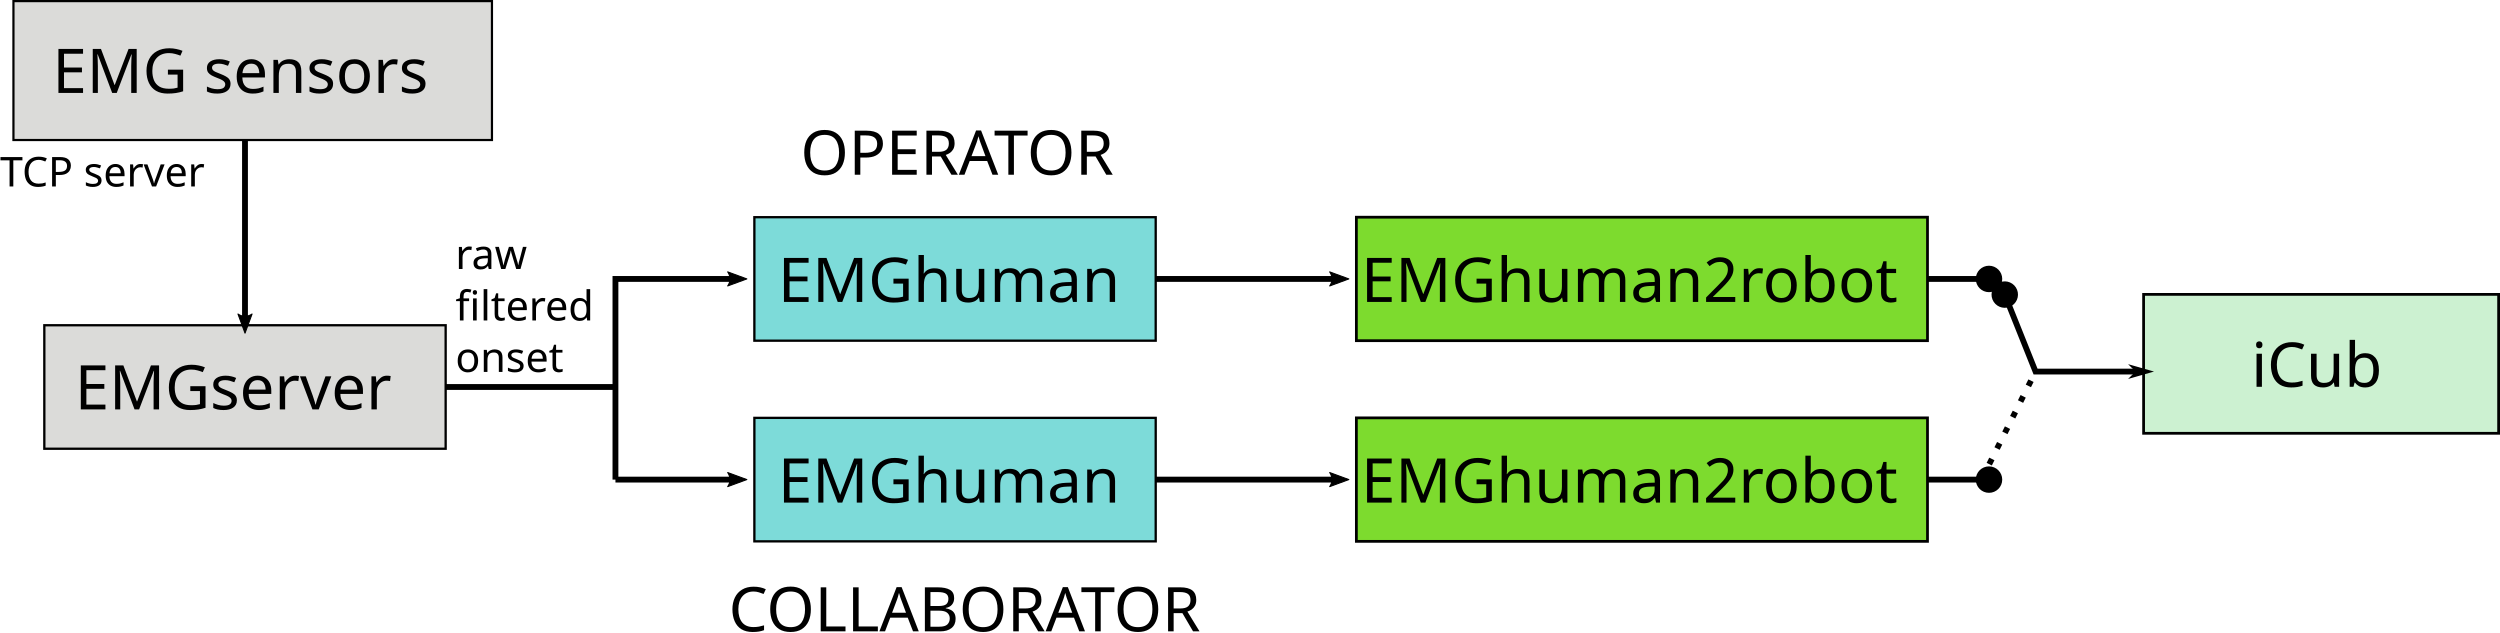
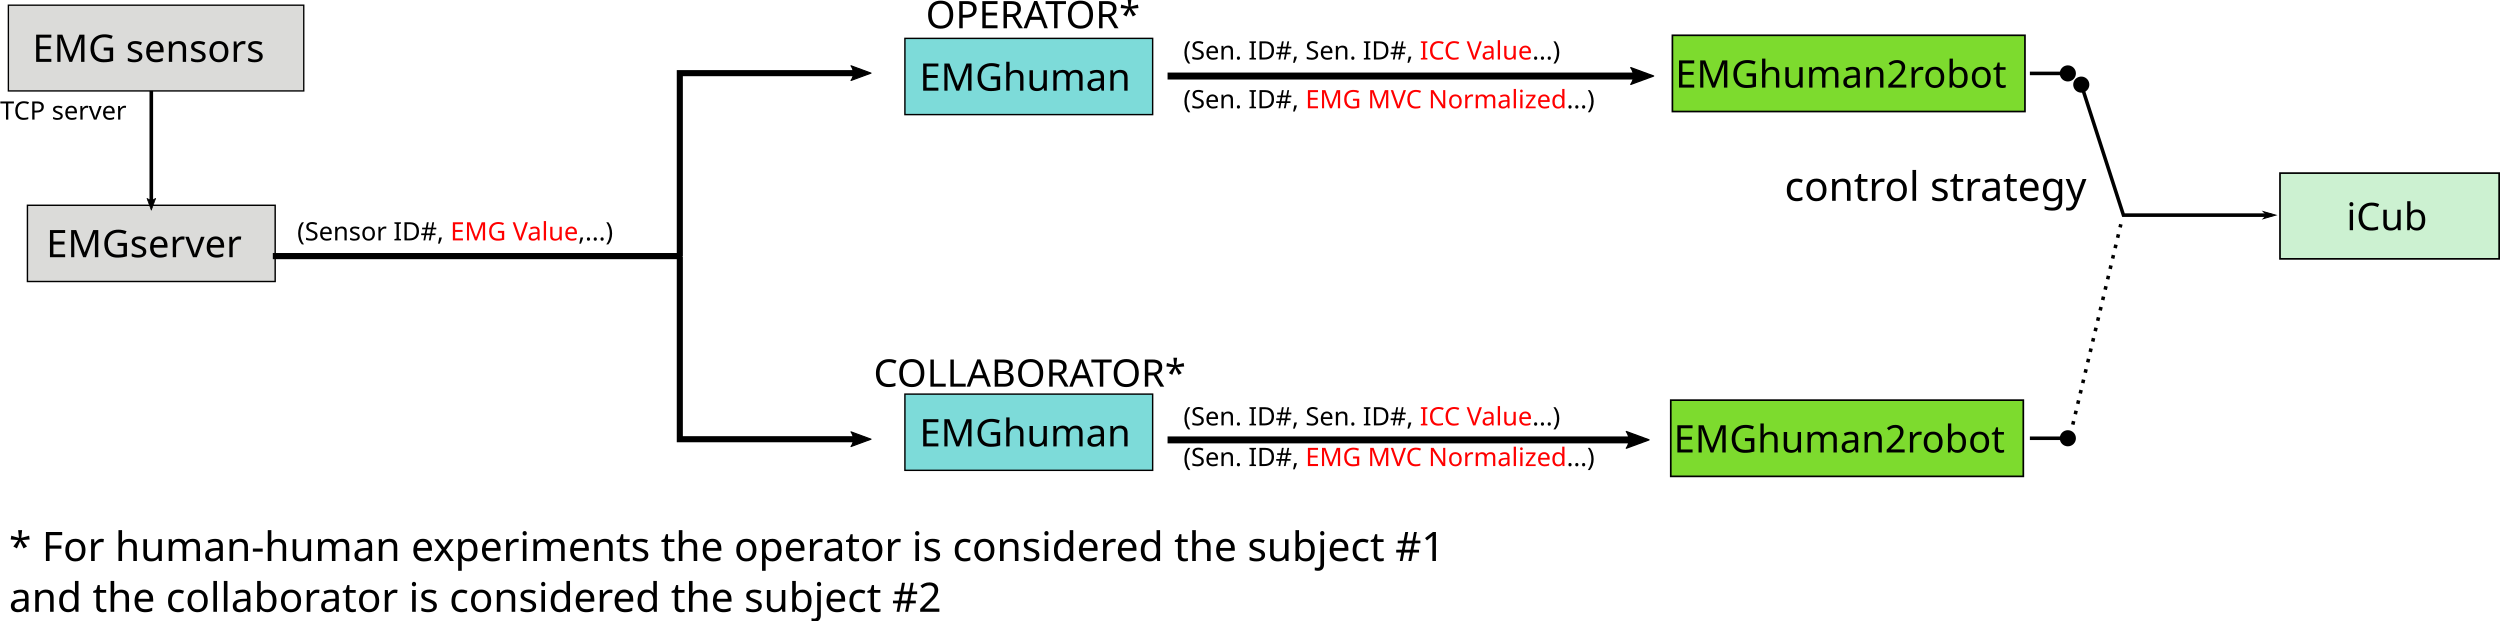
- <svg xmlns="http://www.w3.org/2000/svg" width="428.521mm" height="108.382mm" viewBox="0 0 428.521 108.382" version="1.1" id="svg8">
+ <svg xmlns="http://www.w3.org/2000/svg" width="694.195mm" height="172.238mm" viewBox="0 0 694.195 172.238" version="1.1" id="svg8">
  <defs id="defs2">
+     <marker style="overflow:visible" id="marker4687" refX="0" refY="0" orient="auto">
+       <path transform="matrix(-0.3,0,0,-0.3,0.69,0)" d="M 8.719,4.034 -2.207,0.016 8.719,-4.002 c -1.745,2.372 -1.735,5.617 -6e-7,8.035 z" style="fill:#000000;fill-opacity:1;fill-rule:evenodd;stroke:#000000;stroke-width:0.625;stroke-linejoin:round;stroke-opacity:1" id="path4689" />
+     </marker>
+     <marker style="overflow:visible" id="marker4665" refX="0" refY="0" orient="auto">
+       <path transform="matrix(-0.3,0,0,-0.3,0.69,0)" d="M 8.719,4.034 -2.207,0.016 8.719,-4.002 c -1.745,2.372 -1.735,5.617 -6e-7,8.035 z" style="fill:#000000;fill-opacity:1;fill-rule:evenodd;stroke:#000000;stroke-width:0.625;stroke-linejoin:round;stroke-opacity:1" id="path4667" />
+     </marker>
+     <marker orient="auto" refY="0" refX="0" id="marker4659" style="overflow:visible">
+       <path id="path4661" style="fill:#000000;fill-opacity:1;fill-rule:evenodd;stroke:#000000;stroke-width:0.625;stroke-linejoin:round;stroke-opacity:1" d="M 8.719,4.034 -2.207,0.016 8.719,-4.002 c -1.745,2.372 -1.735,5.617 -6e-7,8.035 z" transform="matrix(-0.3,0,0,-0.3,0.69,0)" />
+     </marker>
+     <marker orient="auto" refY="0" refX="0" id="marker4654" style="overflow:visible">
+       <path id="path4408" style="fill:#000000;fill-opacity:1;fill-rule:evenodd;stroke:#000000;stroke-width:0.625;stroke-linejoin:round;stroke-opacity:1" d="M 8.719,4.034 -2.207,0.016 8.719,-4.002 c -1.745,2.372 -1.735,5.617 -6e-7,8.035 z" transform="matrix(-0.3,0,0,-0.3,0.69,0)" />
+     </marker>
+     <marker orient="auto" refY="0" refX="0" id="Arrow2Mend" style="overflow:visible">
+       <path id="path4402" style="fill:#000000;fill-opacity:1;fill-rule:evenodd;stroke:#000000;stroke-width:0.625;stroke-linejoin:round;stroke-opacity:1" d="M 8.719,4.034 -2.207,0.016 8.719,-4.002 c -1.745,2.372 -1.735,5.617 -6e-7,8.035 z" transform="scale(-0.6,-0.6)" />
+     </marker>
+     <marker orient="auto" refY="0" refX="0" id="marker4648" style="overflow:visible">
+       <path id="path4650" d="M 0,0 5,-5 -12.5,0 5,5 0,0 Z" style="fill:#000000;fill-opacity:1;fill-rule:evenodd;stroke:#000000;stroke-width:1pt;stroke-opacity:1" transform="matrix(-0.4,0,0,-0.4,-4,0)" />
+     </marker>
+     <marker orient="auto" refY="0" refX="0" id="marker4644" style="overflow:visible">
+       <path id="path4646" d="M 0,0 5,-5 -12.5,0 5,5 0,0 Z" style="fill:#000000;fill-opacity:1;fill-rule:evenodd;stroke:#000000;stroke-width:1pt;stroke-opacity:1" transform="matrix(0.8,0,0,0.8,10,0)" />
+     </marker>
+     <marker orient="auto" refY="0" refX="0" id="Arrow1Mstart" style="overflow:visible">
+       <path id="path4381" d="M 0,0 5,-5 -12.5,0 5,5 0,0 Z" style="fill:#000000;fill-opacity:1;fill-rule:evenodd;stroke:#000000;stroke-width:1pt;stroke-opacity:1" transform="matrix(0.4,0,0,0.4,4,0)" />
+     </marker>
+     <marker orient="auto" refY="0" refX="0" id="SquareS" style="overflow:visible">
+       <path id="path4451" d="M -5,-5 -5,5 5,5 5,-5 -5,-5 Z" style="fill:#000000;fill-opacity:1;fill-rule:evenodd;stroke:#000000;stroke-width:1pt;stroke-opacity:1" transform="scale(0.2,0.2)" />
+     </marker>
+     <marker orient="auto" refY="0" refX="0" id="Arrow2Lend" style="overflow:visible">
+       <path id="path4396" style="fill:#000000;fill-opacity:1;fill-rule:evenodd;stroke:#000000;stroke-width:0.625;stroke-linejoin:round;stroke-opacity:1" d="M 8.719,4.034 -2.207,0.016 8.719,-4.002 c -1.745,2.372 -1.735,5.617 -6e-7,8.035 z" transform="matrix(-1.1,0,0,-1.1,-1.1,0)" />
+     </marker>
+     <marker orient="auto" refY="0" refX="0" id="marker4635" style="overflow:visible">
+       <path id="path4384" d="M 0,0 5,-5 -12.5,0 5,5 0,0 Z" style="fill:#000000;fill-opacity:1;fill-rule:evenodd;stroke:#000000;stroke-width:1pt;stroke-opacity:1" transform="matrix(-0.4,0,0,-0.4,-4,0)" />
+     </marker>
+     <marker orient="auto" refY="0" refX="0" id="Arrow1Lend" style="overflow:visible">
+       <path id="path4378" d="M 0,0 5,-5 -12.5,0 5,5 0,0 Z" style="fill:#000000;fill-opacity:1;fill-rule:evenodd;stroke:#000000;stroke-width:1pt;stroke-opacity:1" transform="matrix(-0.8,0,0,-0.8,-10,0)" />
+     </marker>
+     <marker orient="auto" refY="0" refX="0" id="Arrow1Lstart" style="overflow:visible">
+       <path id="path4375" d="M 0,0 5,-5 -12.5,0 5,5 0,0 Z" style="fill:#000000;fill-opacity:1;fill-rule:evenodd;stroke:#000000;stroke-width:1pt;stroke-opacity:1" transform="matrix(0.8,0,0,0.8,10,0)" />
+     </marker>
    <marker orient="auto" refY="0" refX="0" id="Arrow1Sstart" style="overflow:visible">
      <path id="path4555" d="M 0,0 5,-5 -12.5,0 5,5 Z" style="fill:#000000;fill-opacity:1;fill-rule:evenodd;stroke:#000000;stroke-width:1pt;stroke-opacity:1" transform="matrix(0.2,0,0,0.2,1.2,0)" />
    </marker>
    <marker orient="auto" refY="0" refX="0" id="marker9025" style="overflow:visible">
      <path id="path9023" d="m -2.5,-1 c 0,2.76 -2.24,5 -5,5 -2.76,0 -5,-2.24 -5,-5 0,-2.76 2.24,-5 5,-5 2.76,0 5,2.24 5,5 z" style="fill:#000000;fill-opacity:1;fill-rule:evenodd;stroke:#000000;stroke-width:1pt;stroke-opacity:1" transform="matrix(0.4,0,0,0.4,2.96,0.4)" />
    </marker>
    <marker style="overflow:visible" id="marker8931" refX="0" refY="0" orient="auto">
      <path transform="matrix(0.4,0,0,0.4,2.96,0.4)" style="fill:#000000;fill-opacity:1;fill-rule:evenodd;stroke:#000000;stroke-width:1pt;stroke-opacity:1" d="m -2.5,-1 c 0,2.76 -2.24,5 -5,5 -2.76,0 -5,-2.24 -5,-5 0,-2.76 2.24,-5 5,-5 2.76,0 5,2.24 5,5 z" id="path8929" />
    </marker>
    <marker orient="auto" refY="0" refX="0" id="DotM" style="overflow:visible">
      <path id="path4607" d="m -2.5,-1 c 0,2.76 -2.24,5 -5,5 -2.76,0 -5,-2.24 -5,-5 0,-2.76 2.24,-5 5,-5 2.76,0 5,2.24 5,5 z" style="fill:#000000;fill-opacity:1;fill-rule:evenodd;stroke:#000000;stroke-width:1pt;stroke-opacity:1" transform="matrix(0.4,0,0,0.4,2.96,0.4)" />
    </marker>
    <marker orient="auto" refY="0" refX="0" id="marker7569" style="overflow:visible">
      <path id="path7567" style="fill:#000000;fill-opacity:1;fill-rule:evenodd;stroke:#000000;stroke-width:0.625;stroke-linejoin:round;stroke-opacity:1" d="M 8.719,4.034 -2.207,0.016 8.719,-4.002 c -1.745,2.372 -1.735,5.617 -6e-7,8.035 z" transform="matrix(-0.3,0,0,-0.3,0.69,0)" />
    </marker>
    <marker orient="auto" refY="0" refX="0" id="Arrow2Sstart" style="overflow:visible">
      <path id="path4573" style="fill:#000000;fill-opacity:1;fill-rule:evenodd;stroke:#000000;stroke-width:0.625;stroke-linejoin:round;stroke-opacity:1" d="M 8.719,4.034 -2.207,0.016 8.719,-4.002 c -1.745,2.372 -1.735,5.617 -6e-7,8.035 z" transform="matrix(0.3,0,0,0.3,-0.69,0)" />
    </marker>
    <marker orient="auto" refY="0" refX="0" id="Arrow2Mstart" style="overflow:visible">
-       <path id="path4567" style="fill:#000000;fill-opacity:1;fill-rule:evenodd;stroke:#000000;stroke-width:0.625;stroke-linejoin:round;stroke-opacity:1" d="M 8.719,4.034 -2.207,0.016 8.719,-4.002 c -1.745,2.372 -1.735,5.617 -6e-7,8.035 z" transform="scale(0.6)" />
+       <path id="path4567" style="fill:#000000;fill-opacity:1;fill-rule:evenodd;stroke:#000000;stroke-width:0.625;stroke-linejoin:round;stroke-opacity:1" d="M 8.719,4.034 -2.207,0.016 8.719,-4.002 c -1.745,2.372 -1.735,5.617 -6e-7,8.035 z" transform="scale(0.6,0.6)" />
    </marker>
    <marker style="overflow:visible" id="marker6303" refX="0" refY="0" orient="auto">
      <path transform="matrix(-0.3,0,0,-0.3,0.69,0)" d="M 8.719,4.034 -2.207,0.016 8.719,-4.002 c -1.745,2.372 -1.735,5.617 -6e-7,8.035 z" style="fill:#000000;fill-opacity:1;fill-rule:evenodd;stroke:#000000;stroke-width:0.625;stroke-linejoin:round;stroke-opacity:1" id="path6301" />
    </marker>
    <marker orient="auto" refY="0" refX="0" id="marker5777" style="overflow:visible">
      <path id="path5775" style="fill:#000000;fill-opacity:1;fill-rule:evenodd;stroke:#000000;stroke-width:0.625;stroke-linejoin:round;stroke-opacity:1" d="M 8.719,4.034 -2.207,0.016 8.719,-4.002 c -1.745,2.372 -1.735,5.617 -6e-7,8.035 z" transform="matrix(-0.3,0,0,-0.3,0.69,0)" />
    </marker>
    <marker orient="auto" refY="0" refX="0" id="marker5487" style="overflow:visible">
      <path id="path5485" style="fill:#000000;fill-opacity:1;fill-rule:evenodd;stroke:#000000;stroke-width:0.625;stroke-linejoin:round;stroke-opacity:1" d="M 8.719,4.034 -2.207,0.016 8.719,-4.002 c -1.745,2.372 -1.735,5.617 -6e-7,8.035 z" transform="matrix(-0.3,0,0,-0.3,0.69,0)" />
-     </marker>
-     <marker style="overflow:visible" id="marker4911" refX="0" refY="0" orient="auto">
-       <path transform="matrix(-0.3,0,0,-0.3,0.69,0)" d="M 8.719,4.034 -2.207,0.016 8.719,-4.002 c -1.745,2.372 -1.735,5.617 -6e-7,8.035 z" style="fill:#000000;fill-opacity:1;fill-rule:evenodd;stroke:#000000;stroke-width:0.625;stroke-linejoin:round;stroke-opacity:1" id="path4909" />
    </marker>
    <marker orient="auto" refY="0" refX="0" id="Arrow2Send" style="overflow:visible">
      <path id="path4576" style="fill:#000000;fill-opacity:1;fill-rule:evenodd;stroke:#000000;stroke-width:0.625;stroke-linejoin:round;stroke-opacity:1" d="M 8.719,4.034 -2.207,0.016 8.719,-4.002 c -1.745,2.372 -1.735,5.617 -6e-7,8.035 z" transform="matrix(-0.3,0,0,-0.3,0.69,0)" />
    </marker>
    <marker orient="auto" refY="0" refX="0" id="Arrow1Send" style="overflow:visible">
      <path id="path4558" d="M 0,0 5,-5 -12.5,0 5,5 Z" style="fill:#000000;fill-opacity:1;fill-rule:evenodd;stroke:#000000;stroke-width:1pt;stroke-opacity:1" transform="matrix(-0.2,0,0,-0.2,-1.2,0)" />
    </marker>
    <marker orient="auto" refY="0" refX="0" id="Arrow1Mend" style="overflow:visible">
      <path id="path4552" d="M 0,0 5,-5 -12.5,0 5,5 Z" style="fill:#000000;fill-opacity:1;fill-rule:evenodd;stroke:#000000;stroke-width:1pt;stroke-opacity:1" transform="matrix(-0.4,0,0,-0.4,-4,0)" />
    </marker>
  </defs>
-   <g id="layer1" transform="translate(41.99278,-114.2493)">
-     <rect y="151.479" x="87.312" height="21.167" width="68.792" id="rect4531" style="fill:#7ddbd9;fill-opacity:1;stroke:#000000;stroke-width:0.397;stroke-miterlimit:4;stroke-dasharray:none;stroke-dashoffset:0;stroke-opacity:1" />
-     <rect style="fill:#7ddbd9;fill-opacity:1;stroke:#000000;stroke-width:0.397;stroke-miterlimit:4;stroke-dasharray:none;stroke-dashoffset:0;stroke-opacity:1" id="rect4533" width="68.792" height="21.167" x="87.313" y="185.875" />
-     <rect y="151.479" x="190.5" height="21.167" width="97.896" id="rect4535" style="fill:#7ddb2e;fill-opacity:1;stroke:#000000;stroke-width:0.473;stroke-miterlimit:4;stroke-dasharray:none;stroke-dashoffset:0;stroke-opacity:1" />
-     <rect style="fill:#7ddb2e;fill-opacity:1;stroke:#000000;stroke-width:0.473;stroke-miterlimit:4;stroke-dasharray:none;stroke-dashoffset:0;stroke-opacity:1" id="rect4537" width="97.896" height="21.167" x="190.5" y="185.875" />
-     <rect style="fill:#ccf1d1;fill-opacity:1;stroke:#000000;stroke-width:0.473;stroke-miterlimit:4;stroke-dasharray:none;stroke-dashoffset:0;stroke-opacity:1" id="rect4539" width="60.854" height="23.812" x="325.438" y="164.708" />
-     <rect style="fill:#dbdbd9;fill-opacity:1;stroke:#000000;stroke-width:0.397;stroke-miterlimit:4;stroke-dasharray:none;stroke-dashoffset:0;stroke-opacity:1" id="rect4529" width="68.792" height="21.167" x="-34.396" y="170" />
-     <rect style="fill:#dbdbd9;fill-opacity:1;stroke:#000000;stroke-width:0.377;stroke-miterlimit:4;stroke-dasharray:none;stroke-dashoffset:0;stroke-opacity:1" id="rect4527" width="82.021" height="23.812" x="-39.688" y="114.438" />
-     <text xml:space="preserve" style="font-style:normal;font-weight:normal;font-size:10.583px;line-height:1.25;font-family:sans-serif;letter-spacing:0px;word-spacing:0px;fill:#000000;fill-opacity:1;stroke:none;stroke-width:0.265" x="-29.171" y="184.425" id="text4489">
-       <tspan id="tspan4487" x="-29.171" y="184.425" style="stroke-width:0.265">EMGserver</tspan>
-     </text>
-     <text xml:space="preserve" style="font-style:normal;font-weight:normal;font-size:10.583px;line-height:1.25;font-family:sans-serif;letter-spacing:0px;word-spacing:0px;fill:#000000;fill-opacity:1;stroke:none;stroke-width:0.265" x="91.356" y="200.399" id="text4493">
-       <tspan id="tspan4491" x="91.356" y="200.399" style="stroke-width:0.265">EMGhuman</tspan>
-     </text>
-     <text xml:space="preserve" style="font-style:normal;font-weight:normal;font-size:10.583px;line-height:1.25;font-family:sans-serif;letter-spacing:0px;word-spacing:0px;fill:#000000;fill-opacity:1;stroke:none;stroke-width:0.265" x="191.304" y="166.003" id="text4497">
-       <tspan id="tspan4495" x="191.304" y="166.003" style="stroke-width:0.265">EMGhuman2robot</tspan>
-     </text>
-     <text xml:space="preserve" style="font-style:normal;font-weight:normal;font-size:10.583px;line-height:1.25;font-family:sans-serif;letter-spacing:0px;word-spacing:0px;fill:#000000;fill-opacity:1;stroke:none;stroke-width:0.265" x="343.889" y="180.555" id="text4501">
-       <tspan id="tspan4499" x="343.889" y="180.555" style="stroke-width:0.265">iCub</tspan>
-     </text>
-     <text xml:space="preserve" style="font-style:normal;font-weight:normal;font-size:10.583px;line-height:1.25;font-family:sans-serif;letter-spacing:0px;word-spacing:0px;fill:#000000;fill-opacity:1;stroke:none;stroke-width:0.265" x="95.224" y="144.197" id="text4505">
-       <tspan id="tspan4503" x="95.224" y="144.197" style="stroke-width:0.265">OPERATOR</tspan>
-     </text>
-     <text xml:space="preserve" style="font-style:normal;font-weight:normal;font-size:10.583px;line-height:1.25;font-family:sans-serif;letter-spacing:0px;word-spacing:0px;fill:#000000;fill-opacity:1;stroke:none;stroke-width:0.265" x="82.912" y="222.471" id="text4509">
-       <tspan id="tspan4507" x="82.912" y="222.471" style="stroke-width:0.265">COLLABORATOR</tspan>
-     </text>
-     <text xml:space="preserve" style="font-style:normal;font-weight:normal;font-size:10.583px;line-height:1.25;font-family:sans-serif;letter-spacing:0px;word-spacing:0px;fill:#000000;fill-opacity:1;stroke:none;stroke-width:0.265" x="-33.008" y="130.181" id="text4513">
-       <tspan x="-33.008" y="130.181" style="stroke-width:0.265" id="tspan4515">EMG sensors</tspan>
-     </text>
-     <text id="text4521" y="166.003" x="91.356" style="font-style:normal;font-weight:normal;font-size:10.583px;line-height:1.25;font-family:sans-serif;letter-spacing:0px;word-spacing:0px;fill:#000000;fill-opacity:1;stroke:none;stroke-width:0.265" xml:space="preserve">
-       <tspan style="stroke-width:0.265" y="166.003" x="91.356" id="tspan4519">EMGhuman</tspan>
-     </text>
-     <text id="text4525" y="200.399" x="191.304" style="font-style:normal;font-weight:normal;font-size:10.583px;line-height:1.25;font-family:sans-serif;letter-spacing:0px;word-spacing:0px;fill:#000000;fill-opacity:1;stroke:none;stroke-width:0.265" xml:space="preserve">
-       <tspan style="stroke-width:0.265" y="200.399" x="191.304" id="tspan4523">EMGhuman2robot</tspan>
-     </text>
-     <path style="fill:none;stroke:#000000;stroke-width:1;stroke-linecap:butt;stroke-linejoin:miter;stroke-miterlimit:4;stroke-dasharray:none;stroke-opacity:1;marker-end:url(#Arrow2Send)" d="M 0,138.25 V 170" id="path4541" />
-     <path id="path4907" d="m 156.104,162.062 h 31.75" style="fill:none;stroke:#000000;stroke-width:1;stroke-linecap:butt;stroke-linejoin:miter;stroke-miterlimit:4;stroke-dasharray:none;stroke-opacity:1;marker-end:url(#marker4911)" />
-     <path style="fill:none;stroke:#000000;stroke-width:1;stroke-linecap:butt;stroke-linejoin:miter;stroke-miterlimit:4;stroke-dasharray:none;stroke-opacity:1;marker-end:url(#marker5487)" d="m 156.104,196.458 h 31.75" id="path5483" />
-     <path style="fill:none;stroke:#000000;stroke-width:1;stroke-linecap:butt;stroke-linejoin:miter;stroke-miterlimit:4;stroke-dasharray:none;stroke-opacity:1;marker-start:url(#Arrow2Sstart)" d="M 84.667,162.062 H 63.5 v 34.396" id="path5771" />
-     <path id="path5773" d="M 63.5,196.458 H 84.667" style="fill:none;stroke:#000000;stroke-width:1;stroke-linecap:butt;stroke-linejoin:miter;stroke-miterlimit:4;stroke-dasharray:none;stroke-opacity:1;marker-end:url(#marker6303)" />
-     <path style="fill:none;stroke:#000000;stroke-width:1;stroke-linecap:butt;stroke-linejoin:miter;stroke-miterlimit:4;stroke-dasharray:none;stroke-opacity:1" d="M 34.396,180.583 H 63.5" id="path7421" />
-     <path style="fill:none;stroke:#000000;stroke-width:1;stroke-linecap:butt;stroke-linejoin:miter;stroke-miterlimit:4;stroke-dasharray:none;stroke-opacity:1;marker-start:url(#Arrow1Sstart);marker-end:url(#DotM)" d="M 325.438,177.938 H 306.917 L 301.625,164.708" id="path7565" />
-     <path style="fill:none;stroke:#000000;stroke-width:1;stroke-linecap:butt;stroke-linejoin:miter;stroke-miterlimit:4;stroke-dasharray:none;stroke-opacity:1;marker-end:url(#marker8931)" d="m 288.396,162.063 h 10.583" id="path8411" />
-     <path id="path8413" d="m 288.396,196.458 h 10.583" style="fill:none;stroke:#000000;stroke-width:1;stroke-linecap:butt;stroke-linejoin:miter;stroke-miterlimit:4;stroke-dasharray:none;stroke-opacity:1;marker-end:url(#marker9025)" />
-     <path style="fill:none;stroke:#000000;stroke-width:1;stroke-linecap:butt;stroke-linejoin:miter;stroke-miterlimit:4;stroke-dasharray:1, 2;stroke-dashoffset:0;stroke-opacity:1" d="m 298.979,193.812 7.938,-15.875" id="path8921" />
+   <g id="layer1" transform="translate(42.01345,-112.9993)">
+     <g id="g4346">
+       <rect y="170" x="-34.396" height="21.167" width="68.792" id="rect4529" style="fill:#dbdbd9;fill-opacity:1;stroke:#000000;stroke-width:0.397;stroke-miterlimit:4;stroke-dasharray:none;stroke-dashoffset:0;stroke-opacity:1" />
+       <text id="text4489" y="184.425" x="-29.171" style="font-style:normal;font-weight:normal;font-size:10.583px;line-height:1.25;font-family:sans-serif;letter-spacing:0px;word-spacing:0px;fill:#000000;fill-opacity:1;stroke:none;stroke-width:0.265" xml:space="preserve">
+         <tspan style="stroke-width:0.265" y="184.425" x="-29.171" id="tspan4487">EMGserver</tspan>
+       </text>
+     </g>
+     <g id="g4331" transform="translate(231.877,-28.67742)">
+       <rect style="fill:#7ddb2e;fill-opacity:1;stroke:#000000;stroke-width:0.473;stroke-miterlimit:4;stroke-dasharray:none;stroke-dashoffset:0;stroke-opacity:1" id="rect4535" width="97.896" height="21.167" x="190.5" y="151.479" />
+       <text id="text4497" y="166.003" x="191.304" style="font-style:normal;font-weight:normal;font-size:10.583px;line-height:1.25;font-family:sans-serif;letter-spacing:0px;word-spacing:0px;fill:#000000;fill-opacity:1;stroke:none;stroke-width:0.265" xml:space="preserve">
+         <tspan style="stroke-width:0.265" y="166.003" x="191.304" id="tspan4495">EMGhuman2robot</tspan>
+       </text>
+     </g>
+     <g id="g4677" transform="translate(1.128889,0)">
+       <g transform="translate(120.8189,36.55857)" id="g4326">
+         <rect style="fill:#7ddbd9;fill-opacity:1;stroke:#000000;stroke-width:0.397;stroke-miterlimit:4;stroke-dasharray:none;stroke-dashoffset:0;stroke-opacity:1" id="rect4533" width="68.792" height="21.167" x="87.313" y="185.875" />
+         <text xml:space="preserve" style="font-style:normal;font-weight:normal;font-size:10.583px;line-height:1.25;font-family:sans-serif;letter-spacing:0px;word-spacing:0px;fill:#000000;fill-opacity:1;stroke:none;stroke-width:0.265" x="91.356" y="200.399" id="text4493">
+           <tspan id="tspan4491" x="91.356" y="200.399" style="stroke-width:0.265">EMGhuman</tspan>
+         </text>
+       </g>
+       <text id="text4509" y="220.377" x="199.442" style="font-style:normal;font-weight:normal;font-size:10.583px;line-height:1.25;font-family:sans-serif;letter-spacing:0px;word-spacing:0px;fill:#000000;fill-opacity:1;stroke:none;stroke-width:0.265" xml:space="preserve">
+         <tspan style="stroke-width:0.265" y="220.377" x="199.442" id="tspan4507">COLLABORATOR*</tspan>
+       </text>
+     </g>
+     <g id="g4351">
+       <rect y="114.438" x="-39.688" height="23.812" width="82.021" id="rect4527" style="fill:#dbdbd9;fill-opacity:1;stroke:#000000;stroke-width:0.377;stroke-miterlimit:4;stroke-dasharray:none;stroke-dashoffset:0;stroke-opacity:1" />
+       <text id="text4513" y="130.181" x="-33.008" style="font-style:normal;font-weight:normal;font-size:10.583px;line-height:1.25;font-family:sans-serif;letter-spacing:0px;word-spacing:0px;fill:#000000;fill-opacity:1;stroke:none;stroke-width:0.265" xml:space="preserve">
+         <tspan id="tspan4515" style="stroke-width:0.265" y="130.181" x="-33.008">EMG sensors</tspan>
+       </text>
+     </g>
+     <g id="g4669" transform="translate(1.128889,0)">
+       <text id="text4505" y="120.854" x="213.932" style="font-style:normal;font-weight:normal;font-size:10.583px;line-height:1.25;font-family:sans-serif;letter-spacing:0px;word-spacing:0px;fill:#000000;fill-opacity:1;stroke:none;stroke-width:0.265" xml:space="preserve">
+         <tspan style="stroke-width:0.265" y="120.854" x="213.932" id="tspan4503">OPERATOR*</tspan>
+       </text>
+       <g transform="translate(120.8189,-27.82388)" id="g4321">
+         <rect y="151.479" x="87.312" height="21.167" width="68.792" id="rect4531" style="fill:#7ddbd9;fill-opacity:1;stroke:#000000;stroke-width:0.397;stroke-miterlimit:4;stroke-dasharray:none;stroke-dashoffset:0;stroke-opacity:1" />
+         <text id="text4521" y="166.003" x="91.356" style="font-style:normal;font-weight:normal;font-size:10.583px;line-height:1.25;font-family:sans-serif;letter-spacing:0px;word-spacing:0px;fill:#000000;fill-opacity:1;stroke:none;stroke-width:0.265" xml:space="preserve">
+           <tspan style="stroke-width:0.265" y="166.003" x="91.356" id="tspan4519">EMGhuman</tspan>
+         </text>
+       </g>
+     </g>
+     <g id="g4336" transform="translate(231.4218,38.23656)">
+       <rect y="185.875" x="190.5" height="21.167" width="97.896" id="rect4537" style="fill:#7ddb2e;fill-opacity:1;stroke:#000000;stroke-width:0.473;stroke-miterlimit:4;stroke-dasharray:none;stroke-dashoffset:0;stroke-opacity:1" />
+       <text xml:space="preserve" style="font-style:normal;font-weight:normal;font-size:10.583px;line-height:1.25;font-family:sans-serif;letter-spacing:0px;word-spacing:0px;fill:#000000;fill-opacity:1;stroke:none;stroke-width:0.265" x="191.304" y="200.399" id="text4525">
+         <tspan id="tspan4523" x="191.304" y="200.399" style="stroke-width:0.265">EMGhuman2robot</tspan>
+       </text>
+     </g>
+     <path style="fill:none;stroke:#000000;stroke-width:1;stroke-linecap:butt;stroke-linejoin:miter;stroke-miterlimit:4;stroke-dasharray:none;stroke-opacity:1;marker-end:url(#Arrow2Send)" d="M 0,138.25 0,170" id="path4541" />
+     <path style="fill:none;stroke:#000000;stroke-width:1.924;stroke-linecap:butt;stroke-linejoin:miter;stroke-miterlimit:4;stroke-dasharray:none;stroke-opacity:1;marker-end:url(#marker5487)" d="m 282.194,235.15 131.091,0" id="path5483" />
+     <g id="g4341" transform="translate(265.6529,-3.641577)">
+       <rect y="164.708" x="325.438" height="23.812" width="60.854" id="rect4539" style="fill:#ccf1d1;fill-opacity:1;stroke:#000000;stroke-width:0.473;stroke-miterlimit:4;stroke-dasharray:none;stroke-dashoffset:0;stroke-opacity:1" />
+       <text id="text4501" y="180.555" x="343.889" style="font-style:normal;font-weight:normal;font-size:10.583px;line-height:1.25;font-family:sans-serif;letter-spacing:0px;word-spacing:0px;fill:#000000;fill-opacity:1;stroke:none;stroke-width:0.265" xml:space="preserve">
+         <tspan style="stroke-width:0.265" y="180.555" x="343.889" id="tspan4499">iCub</tspan>
+       </text>
+     </g>
+     <path style="fill:none;stroke:#000000;stroke-width:0.988;stroke-linecap:butt;stroke-linejoin:miter;stroke-miterlimit:4;stroke-dasharray:none;stroke-opacity:1;marker-start:url(#Arrow1Sstart);marker-end:url(#DotM)" d="m 588.634,172.735 -41.015,0 -11.719,-36.274" id="path7565" />
+     <path style="fill:none;stroke:#000000;stroke-width:0.988;stroke-linecap:butt;stroke-linejoin:miter;stroke-miterlimit:4;stroke-dasharray:none;stroke-opacity:1;marker-end:url(#marker8931)" d="m 521.638,133.385 10.583,0" id="path8411" />
+     <path id="path8413" d="m 521.638,234.695 10.583,0" style="fill:none;stroke:#000000;stroke-width:0.988;stroke-linecap:butt;stroke-linejoin:miter;stroke-miterlimit:4;stroke-dasharray:none;stroke-opacity:1;marker-end:url(#marker9025)" />
+     <path style="fill:none;stroke:#000000;stroke-width:0.988;stroke-linecap:butt;stroke-linejoin:miter;stroke-miterlimit:4;stroke-dasharray:0.988,1.976;stroke-dashoffset:0;stroke-opacity:1" d="m 533.557,230.902 13.341,-55.627" id="path8921" />
    <text xml:space="preserve" style="font-style:normal;font-weight:normal;font-size:7.056px;line-height:1.25;font-family:sans-serif;letter-spacing:0px;word-spacing:0px;fill:#000000;fill-opacity:1;stroke:none;stroke-width:0.265" x="-41.993" y="146.214" id="text9248">
      <tspan id="tspan9246" x="-41.993" y="146.214" style="font-size:7.056px;stroke-width:0.265">TCP server</tspan>
    </text>
-     <text id="text9252" y="160.36" x="36.072" style="font-style:normal;font-weight:normal;font-size:7.056px;line-height:1.25;font-family:sans-serif;letter-spacing:0px;word-spacing:0px;fill:#000000;fill-opacity:1;stroke:none;stroke-width:0.265" xml:space="preserve">
-       <tspan style="font-size:7.056px;stroke-width:0.265" y="160.36" x="36.072" id="tspan9250">raw</tspan>
-       <tspan style="font-size:7.056px;stroke-width:0.265" y="169.179" x="36.072" id="tspan9254">filtered</tspan>
-       <tspan style="font-size:7.056px;stroke-width:0.265" y="177.999" x="36.072" id="tspan9256">onset</tspan>
+     <text id="text9252" y="179.759" x="40.497" style="font-style:normal;font-weight:normal;font-size:7.056px;line-height:1.25;font-family:sans-serif;letter-spacing:0px;word-spacing:0px;fill:#000000;fill-opacity:1;stroke:none;stroke-width:0.265" xml:space="preserve">
+       <tspan style="font-size:7.056px;stroke-width:0.265" y="179.759" x="40.497" id="tspan9256">(Sensor ID#, <tspan style="fill:#ff0000;fill-opacity:1" id="tspan4717">EMG Value</tspan>,...)</tspan>
+     </text>
+     <path style="opacity:1;fill:none;fill-rule:evenodd;stroke:#000000;stroke-width:1.711;stroke-linecap:square;stroke-linejoin:miter;stroke-miterlimit:4;stroke-dasharray:none;stroke-dashoffset:0;stroke-opacity:1" d="m 34.596,184.111 111.899,0" id="path4369" />
+     <path style="fill:none;fill-rule:evenodd;stroke:#000000;stroke-width:1.693;stroke-linecap:butt;stroke-linejoin:miter;stroke-miterlimit:4;stroke-dasharray:none;stroke-opacity:1;marker-end:url(#marker4659)" d="m 146.756,184.111 0,-50.8 50.8,0" id="path4657" />
+     <path id="path4663" d="m 146.756,184.161 0,50.8 50.8,0" style="fill:none;fill-rule:evenodd;stroke:#000000;stroke-width:1.693;stroke-linecap:butt;stroke-linejoin:miter;stroke-miterlimit:4;stroke-dasharray:none;stroke-opacity:1;marker-end:url(#marker4665)" />
+     <path id="path4685" d="m 282.194,134.115 132.348,0" style="fill:none;stroke:#000000;stroke-width:1.933;stroke-linecap:butt;stroke-linejoin:miter;stroke-miterlimit:4;stroke-dasharray:none;stroke-opacity:1;marker-end:url(#marker4687)" />
+     <text xml:space="preserve" style="font-style:normal;font-weight:normal;font-size:7.056px;line-height:1.25;font-family:sans-serif;letter-spacing:0px;word-spacing:0px;fill:#000000;fill-opacity:1;stroke:none;stroke-width:0.265" x="286.595" y="129.524" id="text4693">
+       <tspan id="tspan4695" x="286.595" y="129.524" style="font-size:7.056px;stroke-width:0.265">(Sen. ID#, Sen. ID#, <tspan style="fill:#ff0000;fill-opacity:1" id="tspan4701">ICC Value</tspan>...)</tspan>
+       <tspan x="286.595" y="138.343" style="font-size:7.056px;stroke-width:0.265" id="tspan4729" />
+       <tspan x="286.595" y="147.163" style="font-size:7.056px;stroke-width:0.265" id="tspan4731" />
+     </text>
+     <text id="text4697" y="231.123" x="286.595" style="font-style:normal;font-weight:normal;font-size:7.056px;line-height:1.25;font-family:sans-serif;letter-spacing:0px;word-spacing:0px;fill:#000000;fill-opacity:1;stroke:none;stroke-width:0.265" xml:space="preserve">
+       <tspan style="font-size:7.056px;stroke-width:0.265" y="231.123" x="286.595" id="tspan4699">(Sen. ID#, Sen. ID#, <tspan style="fill:#ff0000;fill-opacity:1" id="tspan4709">ICC Value</tspan>...)</tspan>
+     </text>
+     <text xml:space="preserve" style="font-style:normal;font-weight:normal;font-size:11.289px;line-height:125%;font-family:sans-serif;letter-spacing:0px;word-spacing:0px;fill:#000000;fill-opacity:1;stroke:none;stroke-width:1px;stroke-linecap:butt;stroke-linejoin:miter;stroke-opacity:1" x="453.524" y="168.764" id="text4733">
+       <tspan id="tspan4735" x="453.524" y="168.764">control strategy</tspan>
+     </text>
+     <text xml:space="preserve" style="font-style:normal;font-weight:normal;font-size:11.289px;line-height:125%;font-family:sans-serif;letter-spacing:0px;word-spacing:0px;fill:#000000;fill-opacity:1;stroke:none;stroke-width:1px;stroke-linecap:butt;stroke-linejoin:miter;stroke-opacity:1" x="-39.511" y="268.778" id="text4739">
+       <tspan id="tspan4741" x="-39.511" y="268.778">* For human-human experiments the operator is considered the subject #1</tspan>
+       <tspan x="-39.511" y="282.889" id="tspan4743">and the collaborator is considered the subject #2</tspan>
+     </text>
+     <text id="text4745" y="143.07" x="286.595" style="font-style:normal;font-weight:normal;font-size:7.056px;line-height:1.25;font-family:sans-serif;letter-spacing:0px;word-spacing:0px;fill:#000000;fill-opacity:1;stroke:none;stroke-width:0.265" xml:space="preserve">
+       <tspan style="font-size:7.056px;stroke-width:0.265" y="143.07" x="286.595" id="tspan4747">(Sen. ID#, <tspan style="fill:#ff0000;fill-opacity:1" id="tspan4783">EMG MVC Normalized</tspan>...)</tspan>
+       <tspan id="tspan4751" style="font-size:7.056px;stroke-width:0.265" y="151.89" x="286.595" />
+       <tspan id="tspan4753" style="font-size:7.056px;stroke-width:0.265" y="160.709" x="286.595" />
+     </text>
+     <text xml:space="preserve" style="font-style:normal;font-weight:normal;font-size:7.056px;line-height:1.25;font-family:sans-serif;letter-spacing:0px;word-spacing:0px;fill:#000000;fill-opacity:1;stroke:none;stroke-width:0.265" x="286.595" y="242.412" id="text4755">
+       <tspan id="tspan4757" x="286.595" y="242.412" style="font-size:7.056px;stroke-width:0.265">(Sen. ID#, <tspan style="fill:#ff0000;fill-opacity:1" id="tspan4773">EMG MVC Normalized</tspan>...)</tspan>
+       <tspan x="286.595" y="251.231" style="font-size:7.056px;stroke-width:0.265" id="tspan4759" />
+       <tspan x="286.595" y="260.051" style="font-size:7.056px;stroke-width:0.265" id="tspan4761" />
    </text>
  </g>
</svg>
